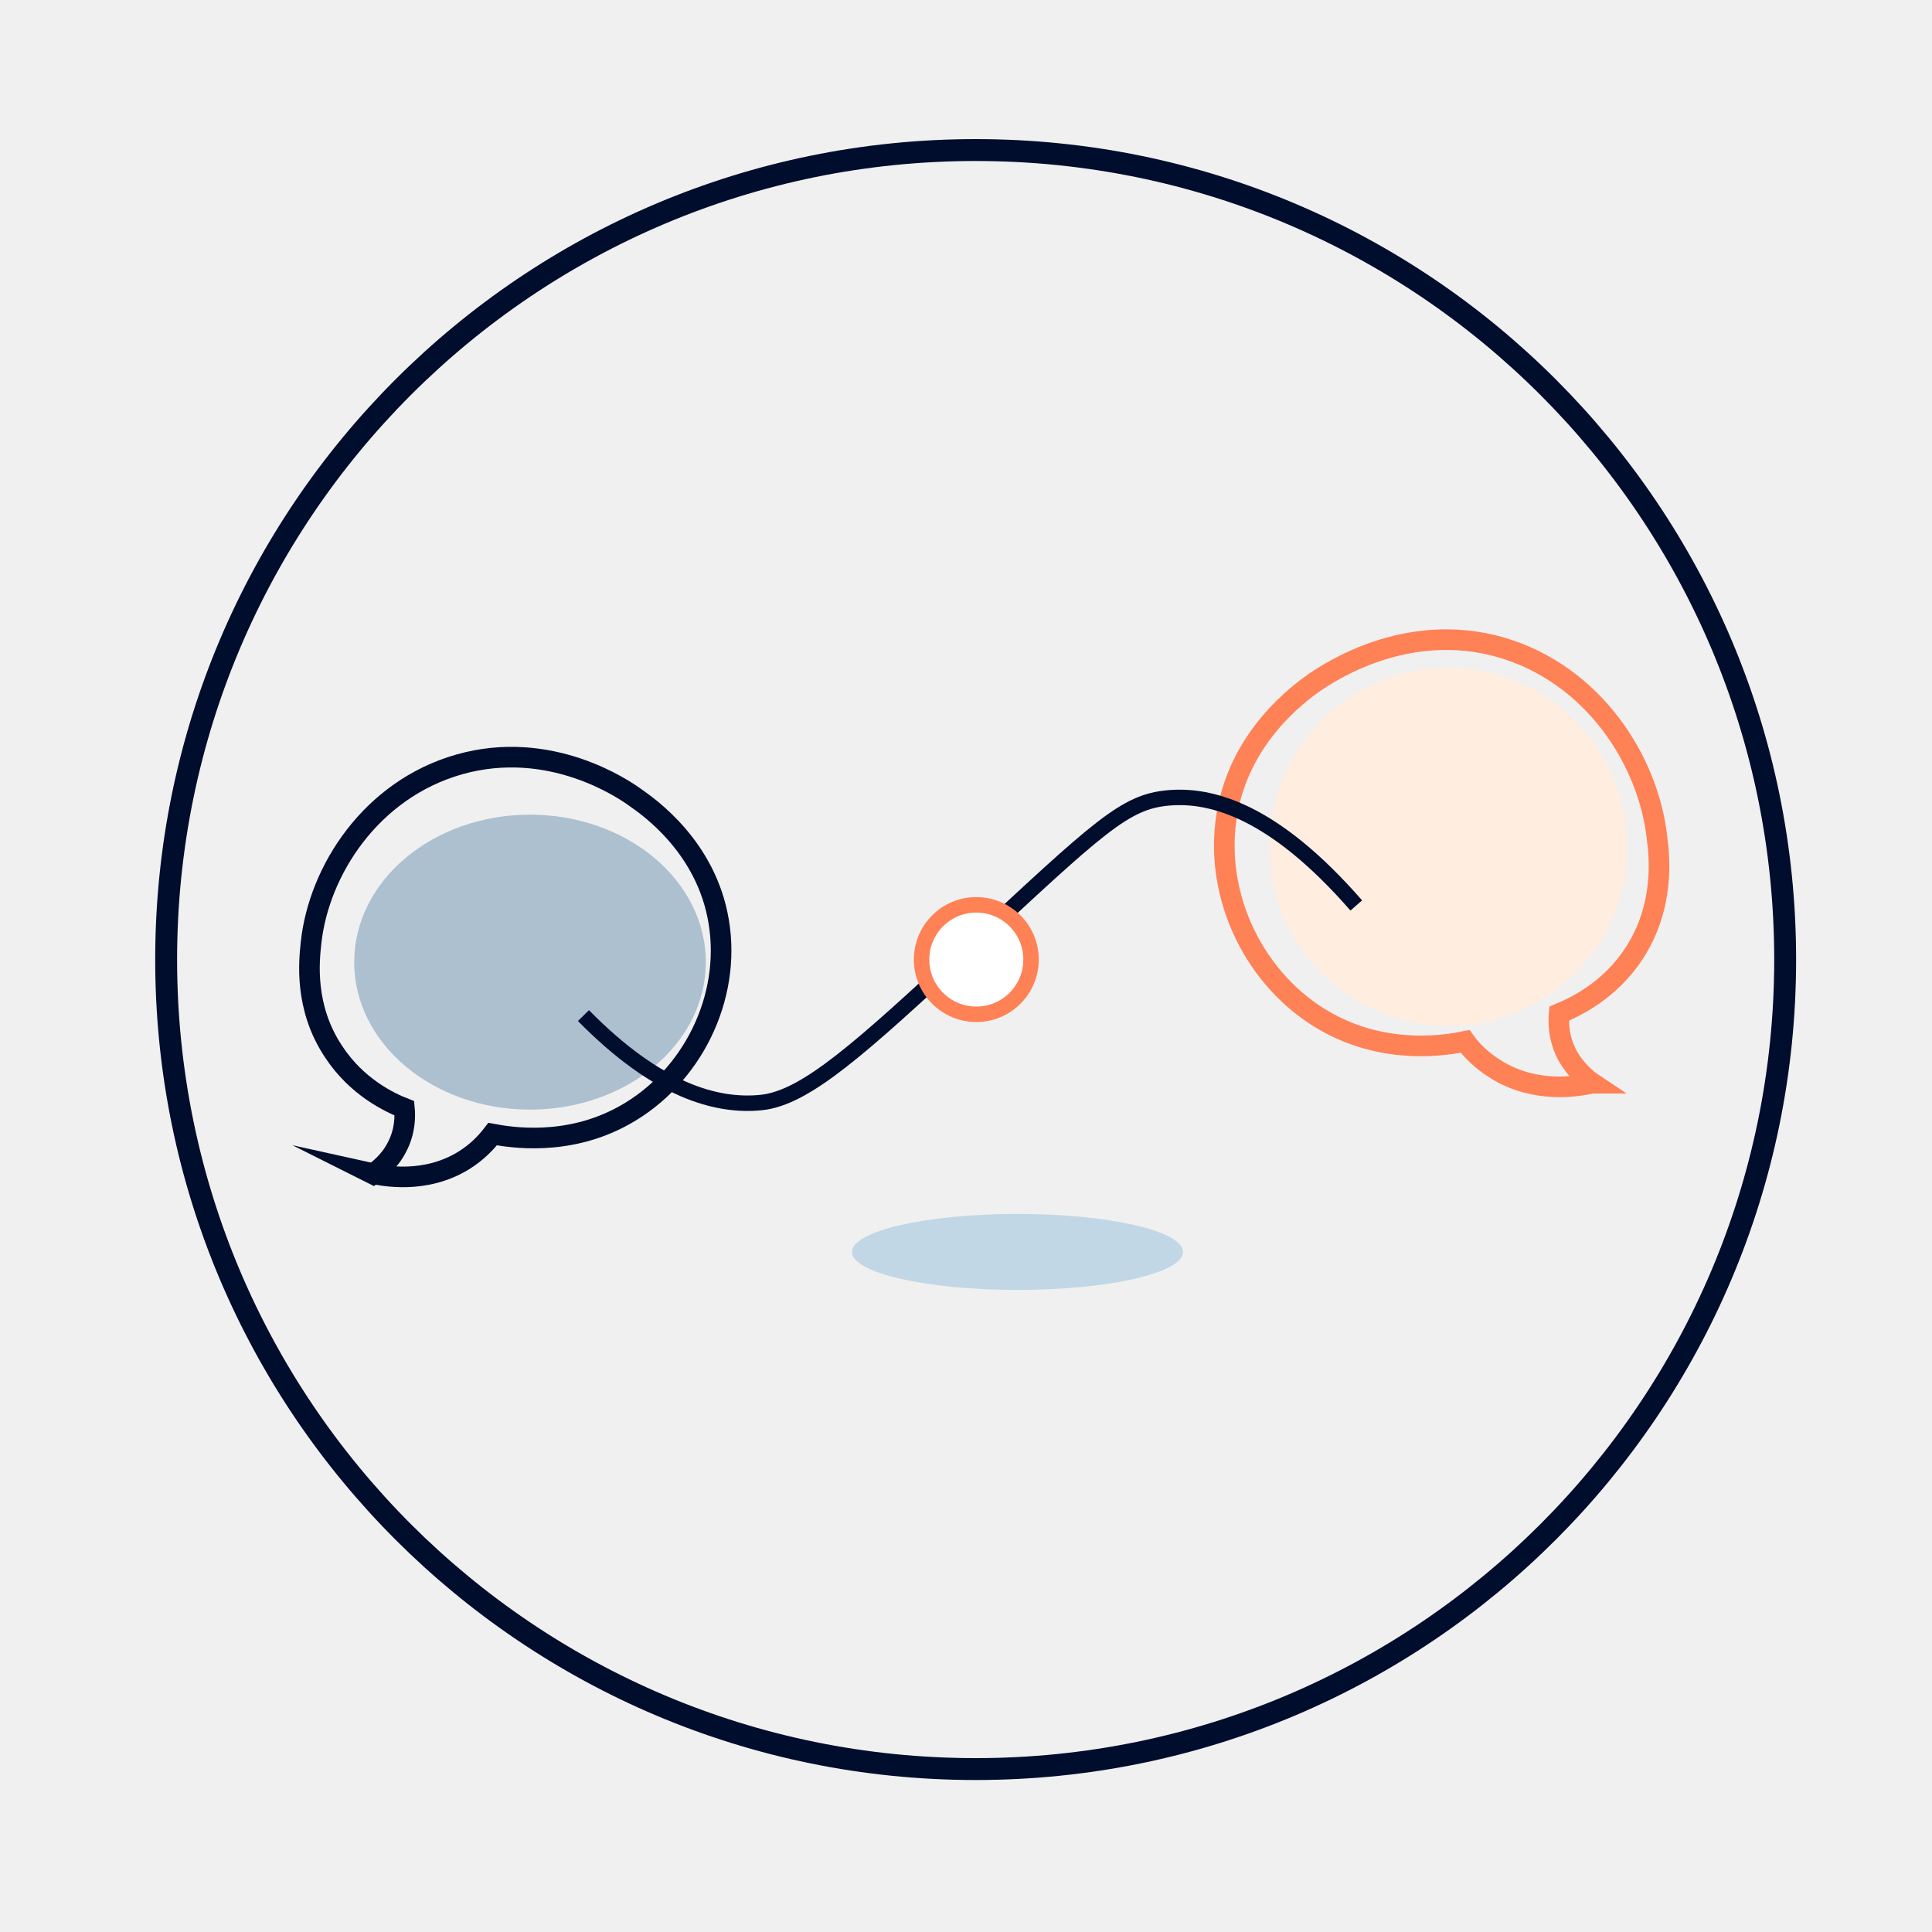
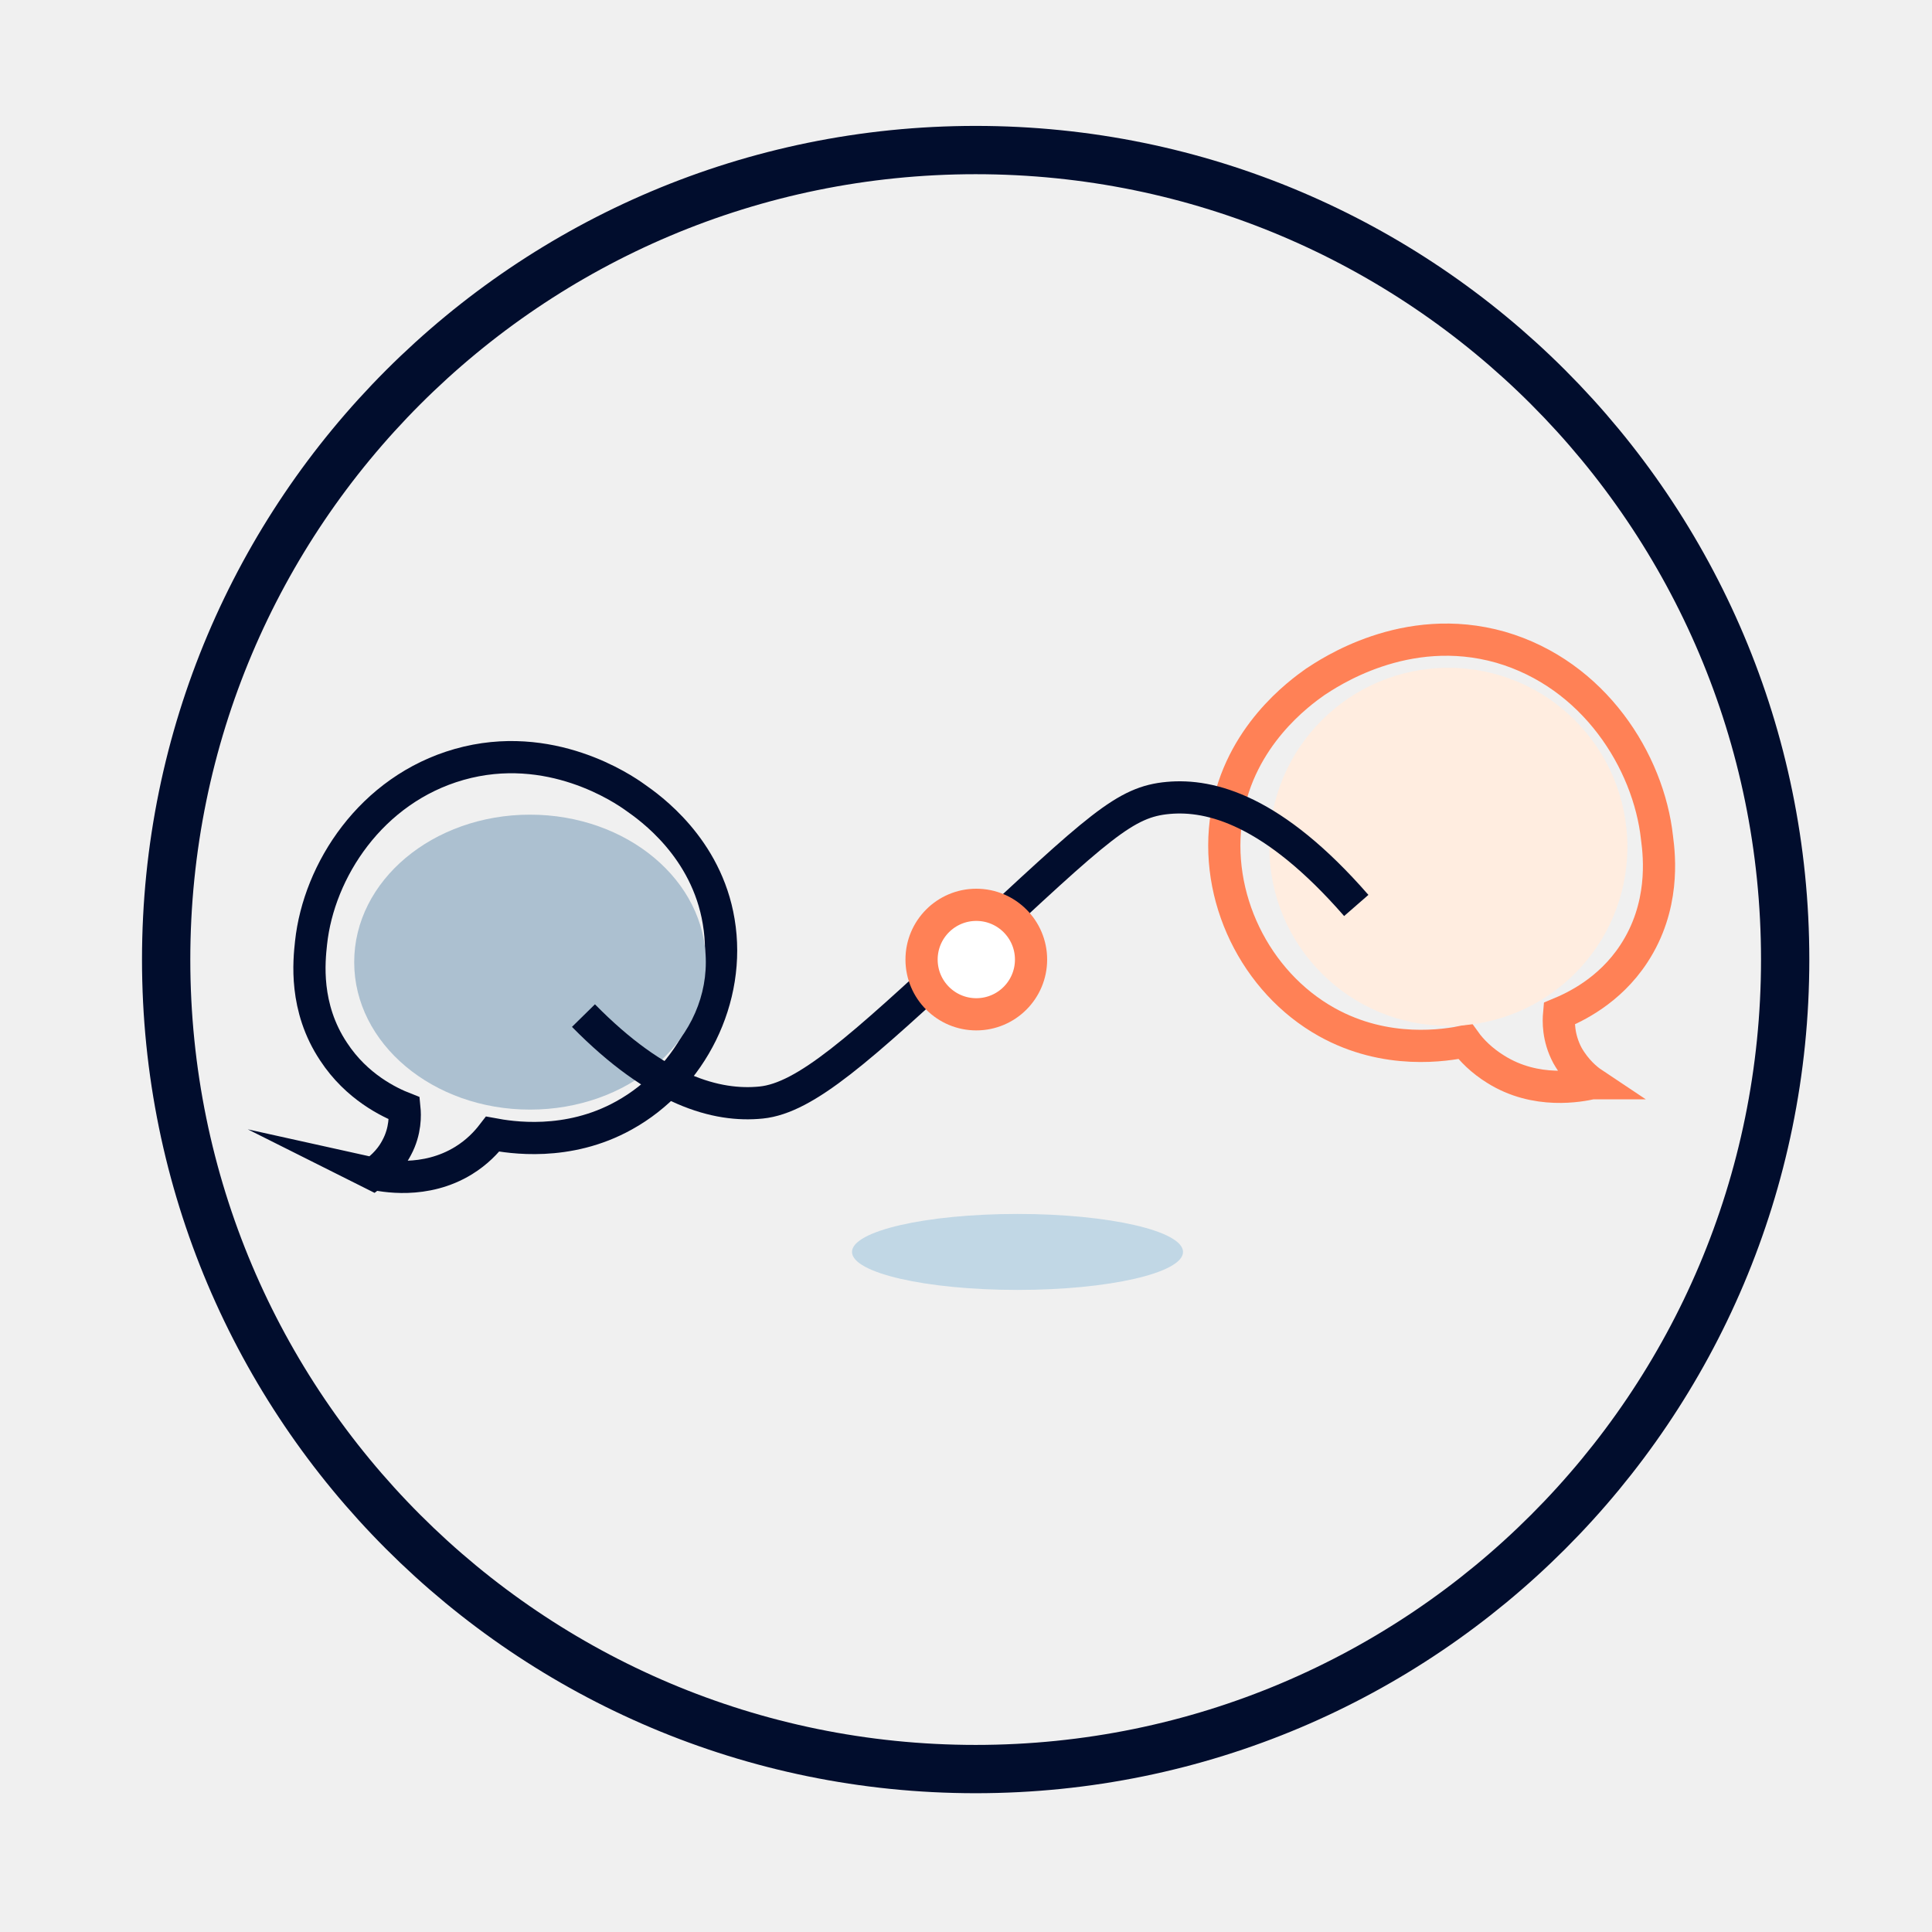
<svg xmlns="http://www.w3.org/2000/svg" id="Layer_1" version="1.1" viewBox="0 0 30 30">
-   <circle cx="15.15" cy="14.9" r="12.57" fill="none" stroke="#010d2d" stroke-linecap="round" stroke-miterlimit="10" stroke-width=".34" />
-   <path d="M5.79,18.23c.08-.06.25-.18.37-.41.14-.26.13-.51.12-.61-.23-.09-.74-.33-1.1-.88-.46-.69-.38-1.41-.35-1.69.12-1.12.93-2.38,2.3-2.77,1.41-.4,2.55.38,2.73.51.23.16,1.11.78,1.3,1.93.2,1.19-.42,2.43-1.47,3.01-.88.49-1.77.34-2.04.29-.1.13-.24.28-.45.41-.6.37-1.25.24-1.43.2Z" fill="none" stroke="#010d2d" stroke-linecap="round" stroke-miterlimit="10" stroke-width=".32" />
-   <path d="M24.73,16.82c-.09-.06-.26-.2-.39-.43-.15-.28-.14-.54-.13-.65.24-.1.78-.35,1.16-.93.48-.73.4-1.5.36-1.8-.13-1.19-.98-2.54-2.43-2.96-1.48-.42-2.68.41-2.88.54-.24.17-1.17.84-1.37,2.06-.21,1.27.44,2.6,1.55,3.22.93.52,1.86.36,2.15.3.1.14.26.3.47.43.63.4,1.32.26,1.5.22Z" fill="none" stroke="#ff8156" stroke-miterlimit="10" stroke-width=".32" />
+   <circle cx="15.15" cy="14.9" r="12.57" fill="none" stroke="#010d2d" stroke-linecap="round" stroke-miterlimit="10" stroke-width=".75" />
+   <path d="M5.79,18.23c.08-.06.25-.18.37-.41.14-.26.13-.51.12-.61-.23-.09-.74-.33-1.1-.88-.46-.69-.38-1.41-.35-1.69.12-1.12.93-2.38,2.3-2.77,1.41-.4,2.55.38,2.73.51.23.16,1.11.78,1.3,1.93.2,1.19-.42,2.43-1.47,3.01-.88.49-1.77.34-2.04.29-.1.13-.24.28-.45.41-.6.37-1.25.24-1.43.2Z" fill="none" stroke="#010d2d" stroke-linecap="round" stroke-miterlimit="10" stroke-width=".5" />
+   <path d="M24.73,16.82c-.09-.06-.26-.2-.39-.43-.15-.28-.14-.54-.13-.65.24-.1.78-.35,1.16-.93.48-.73.4-1.5.36-1.8-.13-1.19-.98-2.54-2.43-2.96-1.48-.42-2.68.41-2.88.54-.24.17-1.17.84-1.37,2.06-.21,1.27.44,2.6,1.55,3.22.93.52,1.86.36,2.15.3.1.14.26.3.47.43.63.4,1.32.26,1.5.22Z" fill="none" stroke="#ff8156" stroke-miterlimit="10" stroke-width=".5" />
  <ellipse cx="8.23" cy="14.94" rx="2.73" ry="2.29" fill="#acc0d0" />
  <circle cx="22.49" cy="13.15" r="2.78" fill="#ffede0" />
-   <path d="M9.06,15.77c1.15,1.17,2.07,1.42,2.76,1.35.69-.07,1.54-.84,3.2-2.38,2.06-1.92,2.45-2.29,3.12-2.35.66-.06,1.63.19,2.92,1.67" fill="none" stroke="#010d2d" stroke-miterlimit="10" stroke-width=".24" />
-   <circle cx="15.16" cy="14.9" r=".85" fill="#fff" stroke="#ff8156" stroke-miterlimit="10" stroke-width=".24" />
+   <path d="M9.06,15.77c1.15,1.17,2.07,1.42,2.76,1.35.69-.07,1.54-.84,3.2-2.38,2.06-1.92,2.45-2.29,3.12-2.35.66-.06,1.63.19,2.92,1.67" fill="none" stroke="#010d2d" stroke-miterlimit="10" stroke-width=".5" />
+   <circle cx="15.16" cy="14.9" r=".85" fill="#fff" stroke="#ff8156" stroke-miterlimit="10" stroke-width=".5" />
  <ellipse cx="15.8" cy="19.44" rx="2.57" ry=".59" fill="#c1d7e5" />
</svg>
